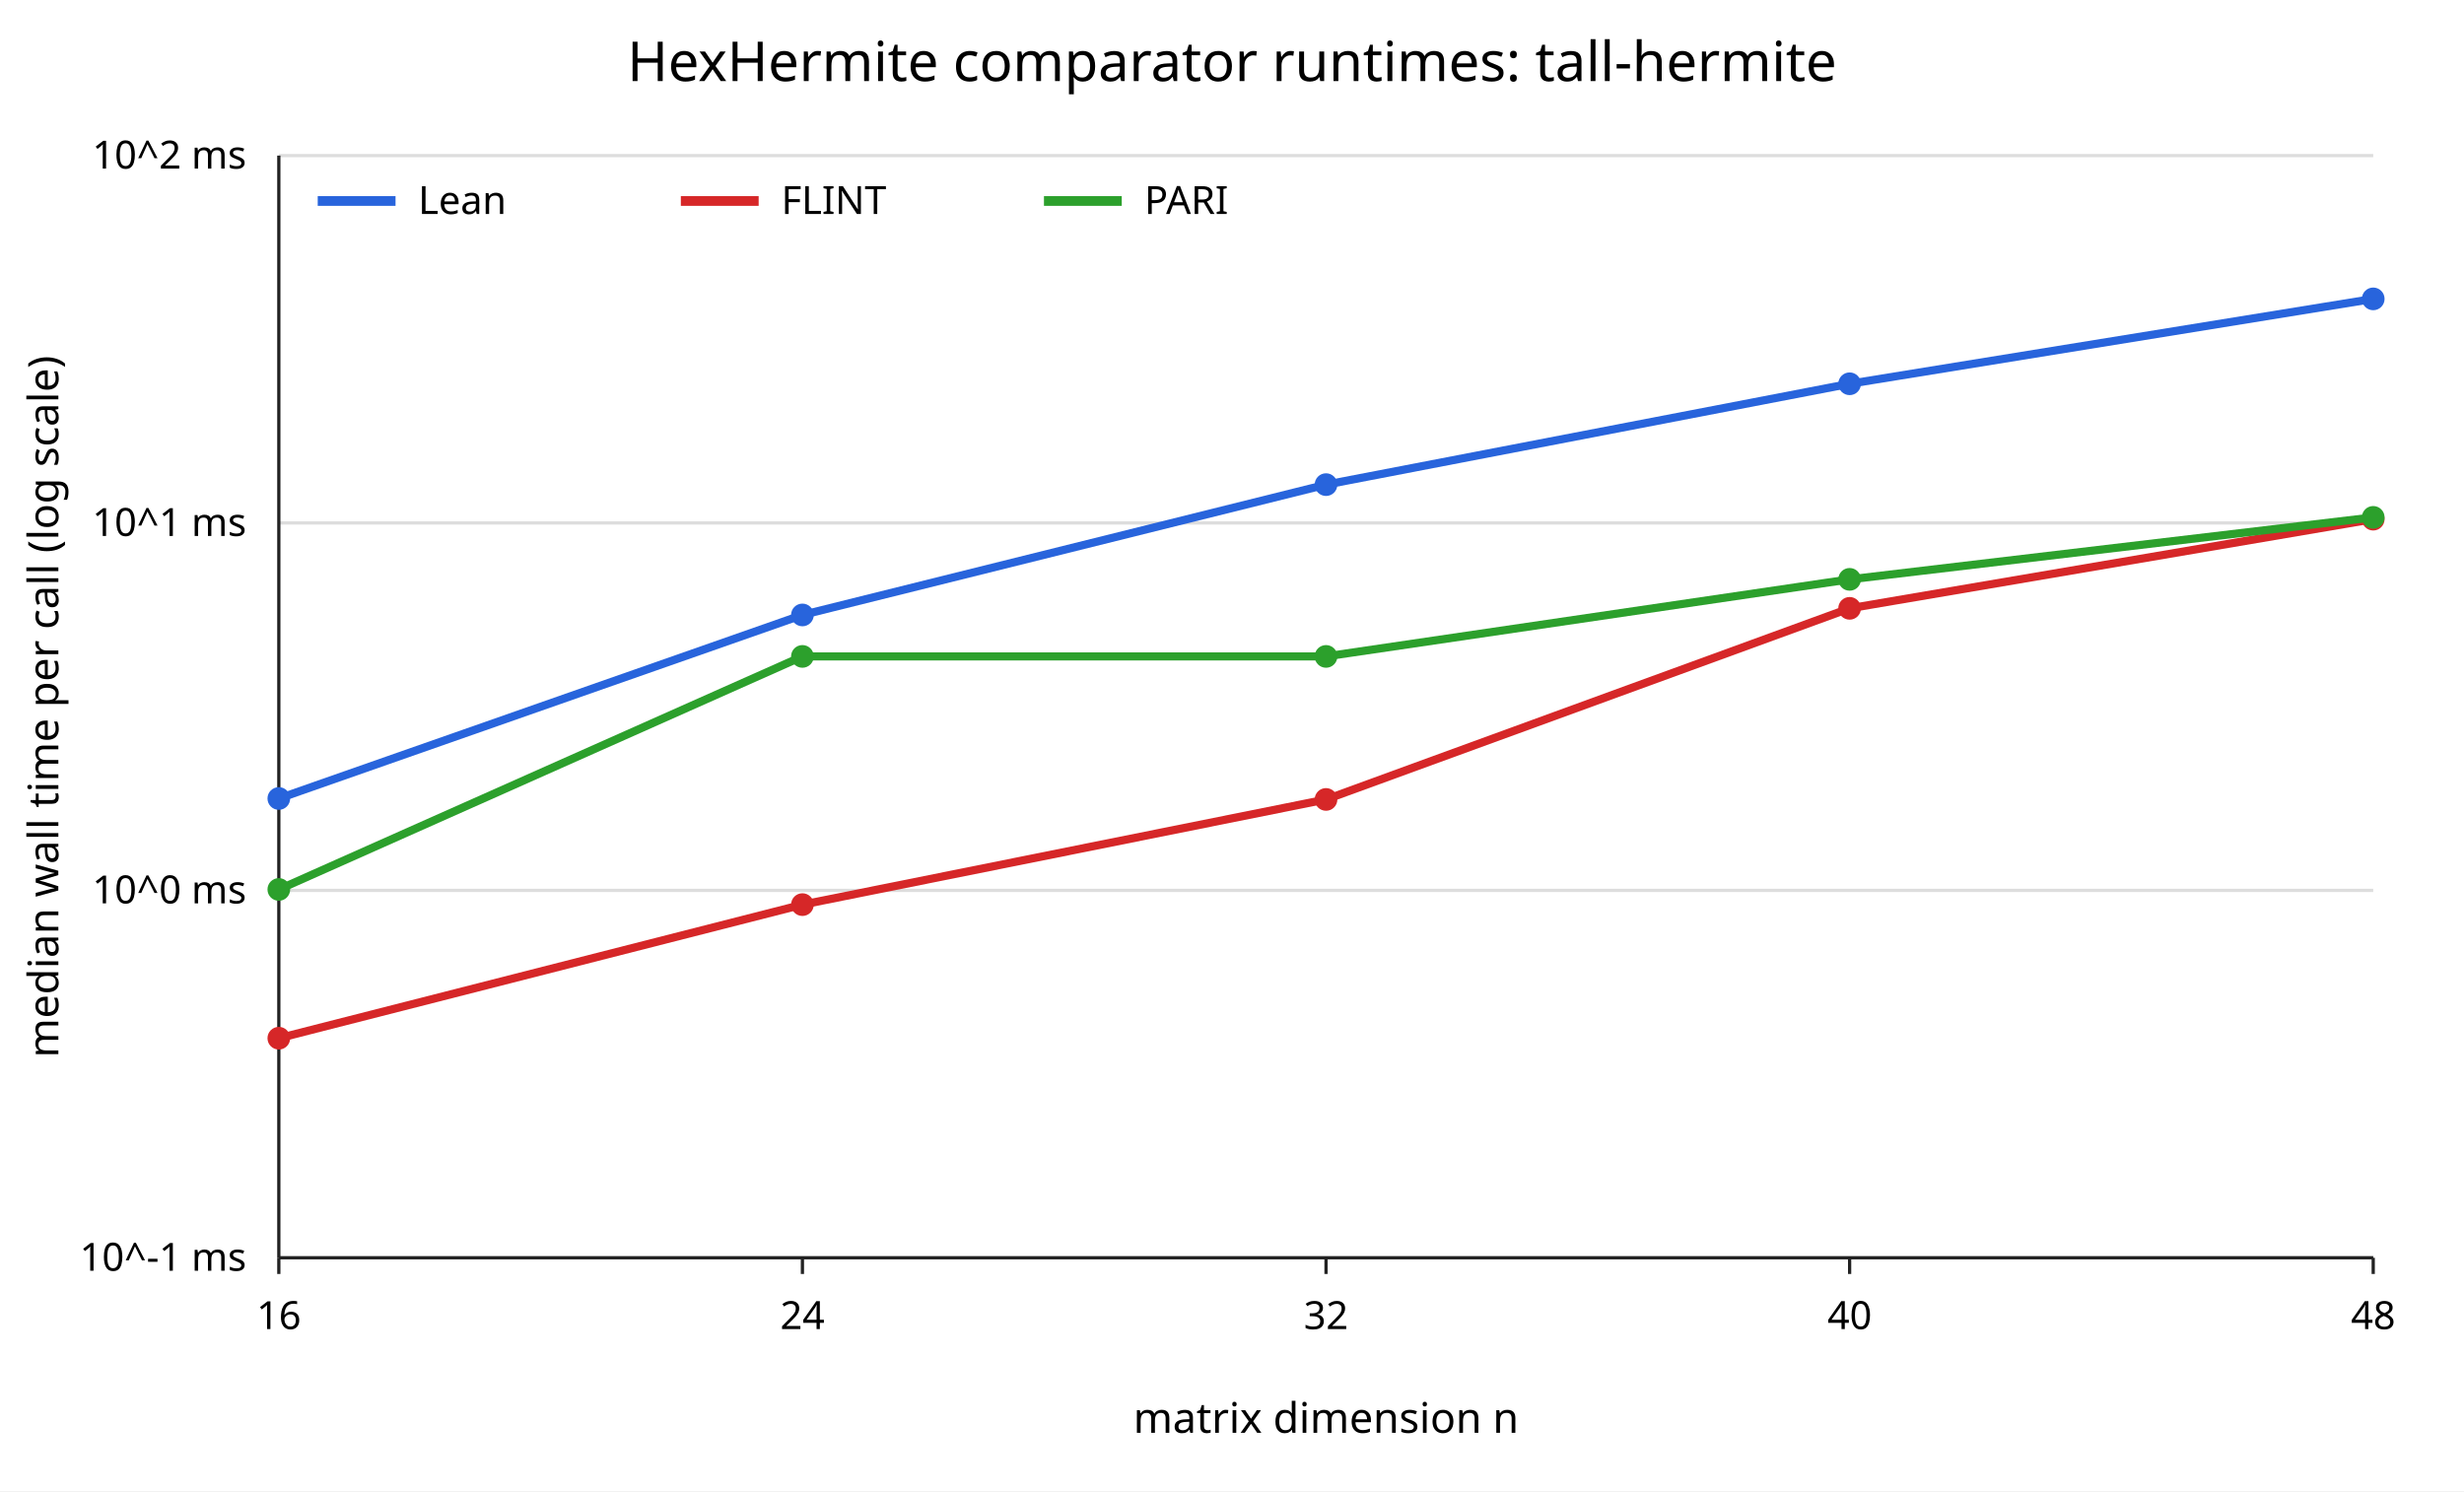
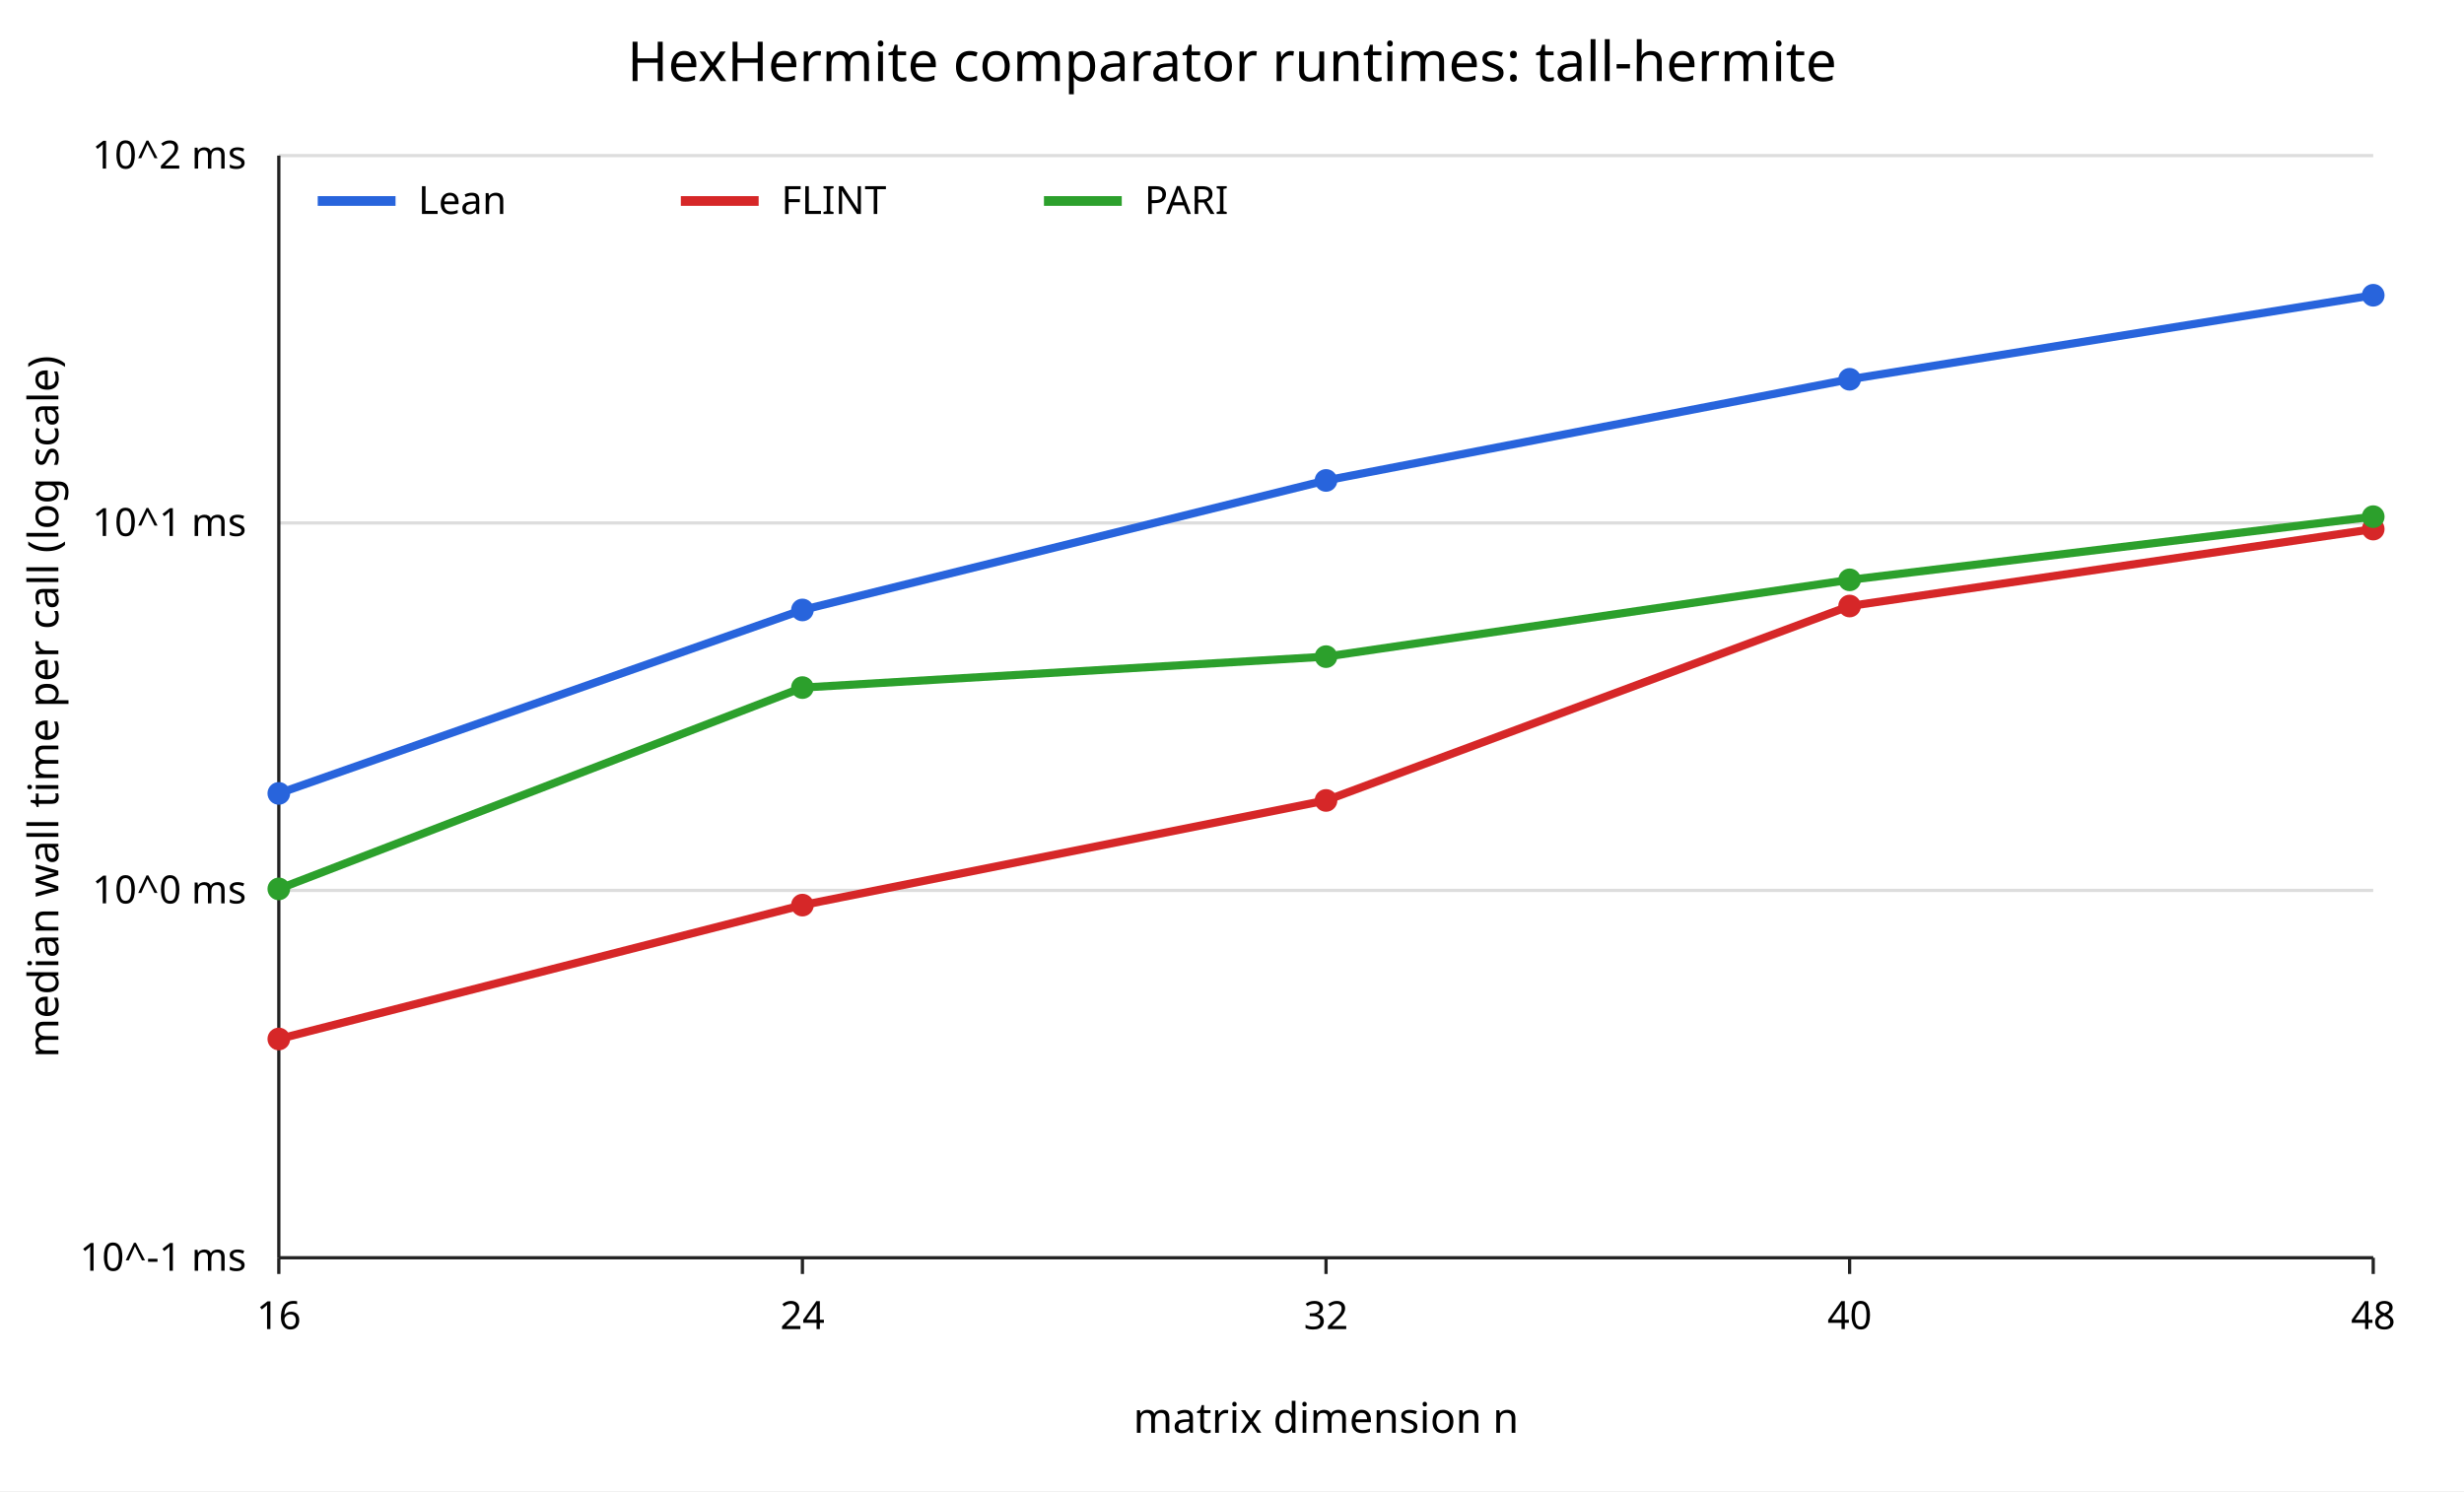
<svg xmlns="http://www.w3.org/2000/svg" width="760" height="460" viewBox="0 0 760 460">
  <rect width="100%" height="100%" fill="white" />
  <text x="380.0" y="25" text-anchor="middle" font-family="sans-serif" font-size="17">HexHermite comparator runtimes: tall-hermite</text>
  <line x1="86" y1="388.00" x2="732" y2="388.00" stroke="#dddddd" />
  <text x="76" y="392.00" text-anchor="end" font-family="sans-serif" font-size="12">10^-1 ms</text>
  <line x1="86" y1="274.67" x2="732" y2="274.67" stroke="#dddddd" />
  <text x="76" y="278.67" text-anchor="end" font-family="sans-serif" font-size="12">10^0 ms</text>
  <line x1="86" y1="161.33" x2="732" y2="161.33" stroke="#dddddd" />
  <text x="76" y="165.33" text-anchor="end" font-family="sans-serif" font-size="12">10^1 ms</text>
  <line x1="86" y1="48.00" x2="732" y2="48.00" stroke="#dddddd" />
  <text x="76" y="52.00" text-anchor="end" font-family="sans-serif" font-size="12">10^2 ms</text>
  <line x1="86" y1="48" x2="86" y2="388" stroke="#222" />
  <line x1="86" y1="388" x2="732" y2="388" stroke="#222" />
  <line x1="86.00" y1="388" x2="86.00" y2="393" stroke="#222" />
  <text x="86.00" y="410" text-anchor="middle" font-family="sans-serif" font-size="12">16</text>
  <line x1="247.50" y1="388" x2="247.50" y2="393" stroke="#222" />
  <text x="247.50" y="410" text-anchor="middle" font-family="sans-serif" font-size="12">24</text>
  <line x1="409.00" y1="388" x2="409.00" y2="393" stroke="#222" />
  <text x="409.00" y="410" text-anchor="middle" font-family="sans-serif" font-size="12">32</text>
  <line x1="570.50" y1="388" x2="570.50" y2="393" stroke="#222" />
  <text x="570.50" y="410" text-anchor="middle" font-family="sans-serif" font-size="12">40</text>
  <line x1="732.00" y1="388" x2="732.00" y2="393" stroke="#222" />
  <text x="732.00" y="410" text-anchor="middle" font-family="sans-serif" font-size="12">48</text>
  <text x="409.0" y="442" text-anchor="middle" font-family="sans-serif" font-size="13">matrix dimension n</text>
  <text x="18" y="218.0" text-anchor="middle" transform="rotate(-90 18 218.0)" font-family="sans-serif" font-size="13">median wall time per call (log scale)</text>
-   <polyline points="86.00,246.32 247.50,189.70 409.00,149.50 570.50,118.39 732.00,92.20" fill="none" stroke="#2864dc" stroke-width="2.5" />
-   <circle cx="86.00" cy="246.32" r="3.5" fill="#2864dc" />
-   <circle cx="247.50" cy="189.70" r="3.5" fill="#2864dc" />
-   <circle cx="409.00" cy="149.50" r="3.5" fill="#2864dc" />
-   <circle cx="570.50" cy="118.39" r="3.5" fill="#2864dc" />
-   <circle cx="732.00" cy="92.20" r="3.5" fill="#2864dc" />
-   <polyline points="86.00,320.27 247.50,279.06 409.00,246.61 570.50,187.66 732.00,160.15" fill="none" stroke="#d62728" stroke-width="2.5" />
-   <circle cx="86.00" cy="320.27" r="3.5" fill="#d62728" />
-   <circle cx="247.50" cy="279.06" r="3.5" fill="#d62728" />
-   <circle cx="409.00" cy="246.61" r="3.5" fill="#d62728" />
-   <circle cx="570.50" cy="187.66" r="3.5" fill="#d62728" />
-   <circle cx="732.00" cy="160.15" r="3.5" fill="#d62728" />
-   <polyline points="86.00,274.38 247.50,202.49 409.00,202.49 570.50,178.72 732.00,159.60" fill="none" stroke="#2ca02c" stroke-width="2.5" />
-   <circle cx="86.00" cy="274.38" r="3.5" fill="#2ca02c" />
-   <circle cx="247.50" cy="202.49" r="3.5" fill="#2ca02c" />
-   <circle cx="409.00" cy="202.49" r="3.5" fill="#2ca02c" />
-   <circle cx="570.50" cy="178.72" r="3.5" fill="#2ca02c" />
-   <circle cx="732.00" cy="159.60" r="3.5" fill="#2ca02c" />
+   <polyline points="86.00,244.75 247.50,188.16 409.00,148.21 570.50,117.00 732.00,91.08" fill="none" stroke="#2864dc" stroke-width="2.5" />
+   <circle cx="86.00" cy="244.75" r="3.5" fill="#2864dc" />
+   <circle cx="247.50" cy="188.16" r="3.5" fill="#2864dc" />
+   <circle cx="409.00" cy="148.21" r="3.5" fill="#2864dc" />
+   <circle cx="570.50" cy="117.00" r="3.5" fill="#2864dc" />
+   <circle cx="732.00" cy="91.08" r="3.5" fill="#2864dc" />
+   <polyline points="86.00,320.51 247.50,279.21 409.00,246.92 570.50,186.95 732.00,163.21" fill="none" stroke="#d62728" stroke-width="2.5" />
+   <circle cx="86.00" cy="320.51" r="3.5" fill="#d62728" />
+   <circle cx="247.50" cy="279.21" r="3.5" fill="#d62728" />
+   <circle cx="409.00" cy="246.92" r="3.5" fill="#d62728" />
+   <circle cx="570.50" cy="186.95" r="3.5" fill="#d62728" />
+   <circle cx="732.00" cy="163.21" r="3.5" fill="#d62728" />
+   <polyline points="86.00,274.21 247.50,212.11 409.00,202.56 570.50,178.87 732.00,159.38" fill="none" stroke="#2ca02c" stroke-width="2.5" />
+   <circle cx="86.00" cy="274.21" r="3.5" fill="#2ca02c" />
+   <circle cx="247.50" cy="212.11" r="3.5" fill="#2ca02c" />
+   <circle cx="409.00" cy="202.56" r="3.5" fill="#2ca02c" />
+   <circle cx="570.50" cy="178.87" r="3.5" fill="#2ca02c" />
+   <circle cx="732.00" cy="159.38" r="3.5" fill="#2ca02c" />
  <line x1="98" y1="62" x2="122" y2="62" stroke="#2864dc" stroke-width="3" />
  <text x="129" y="66" font-family="sans-serif" font-size="12">Lean</text>
  <line x1="210" y1="62" x2="234" y2="62" stroke="#d62728" stroke-width="3" />
  <text x="241" y="66" font-family="sans-serif" font-size="12">FLINT</text>
  <line x1="322" y1="62" x2="346" y2="62" stroke="#2ca02c" stroke-width="3" />
  <text x="353" y="66" font-family="sans-serif" font-size="12">PARI</text>
</svg>
